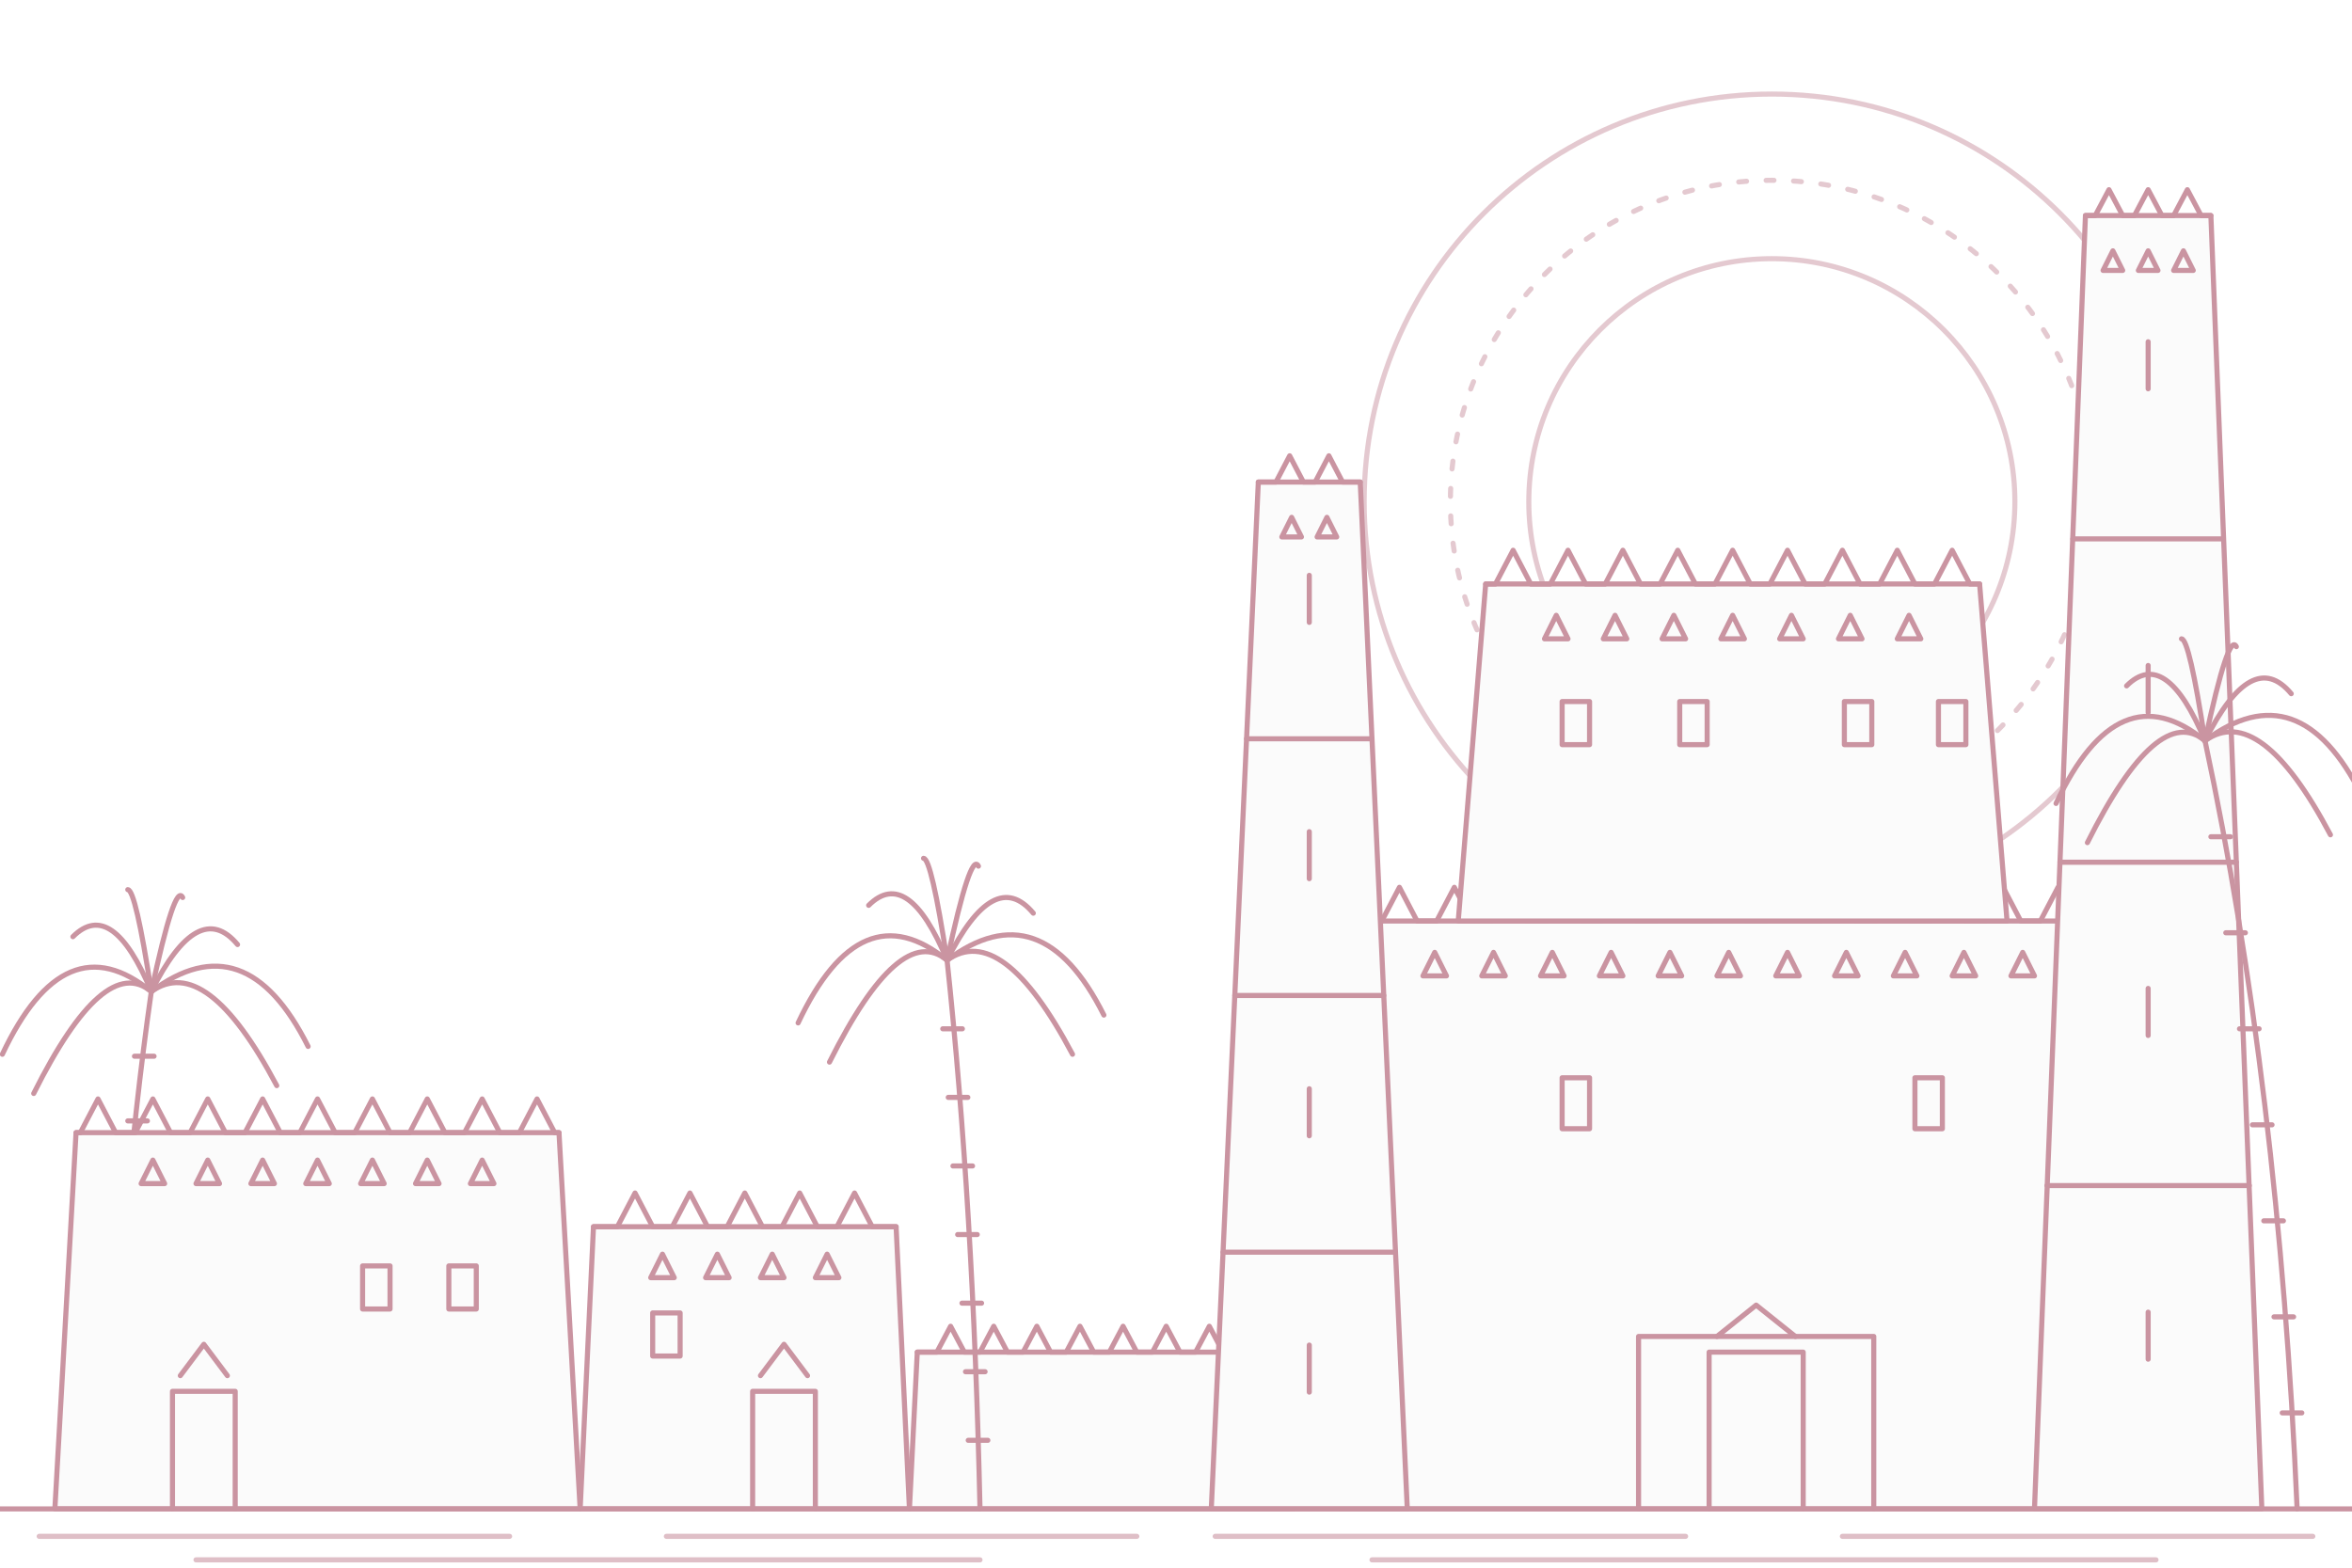
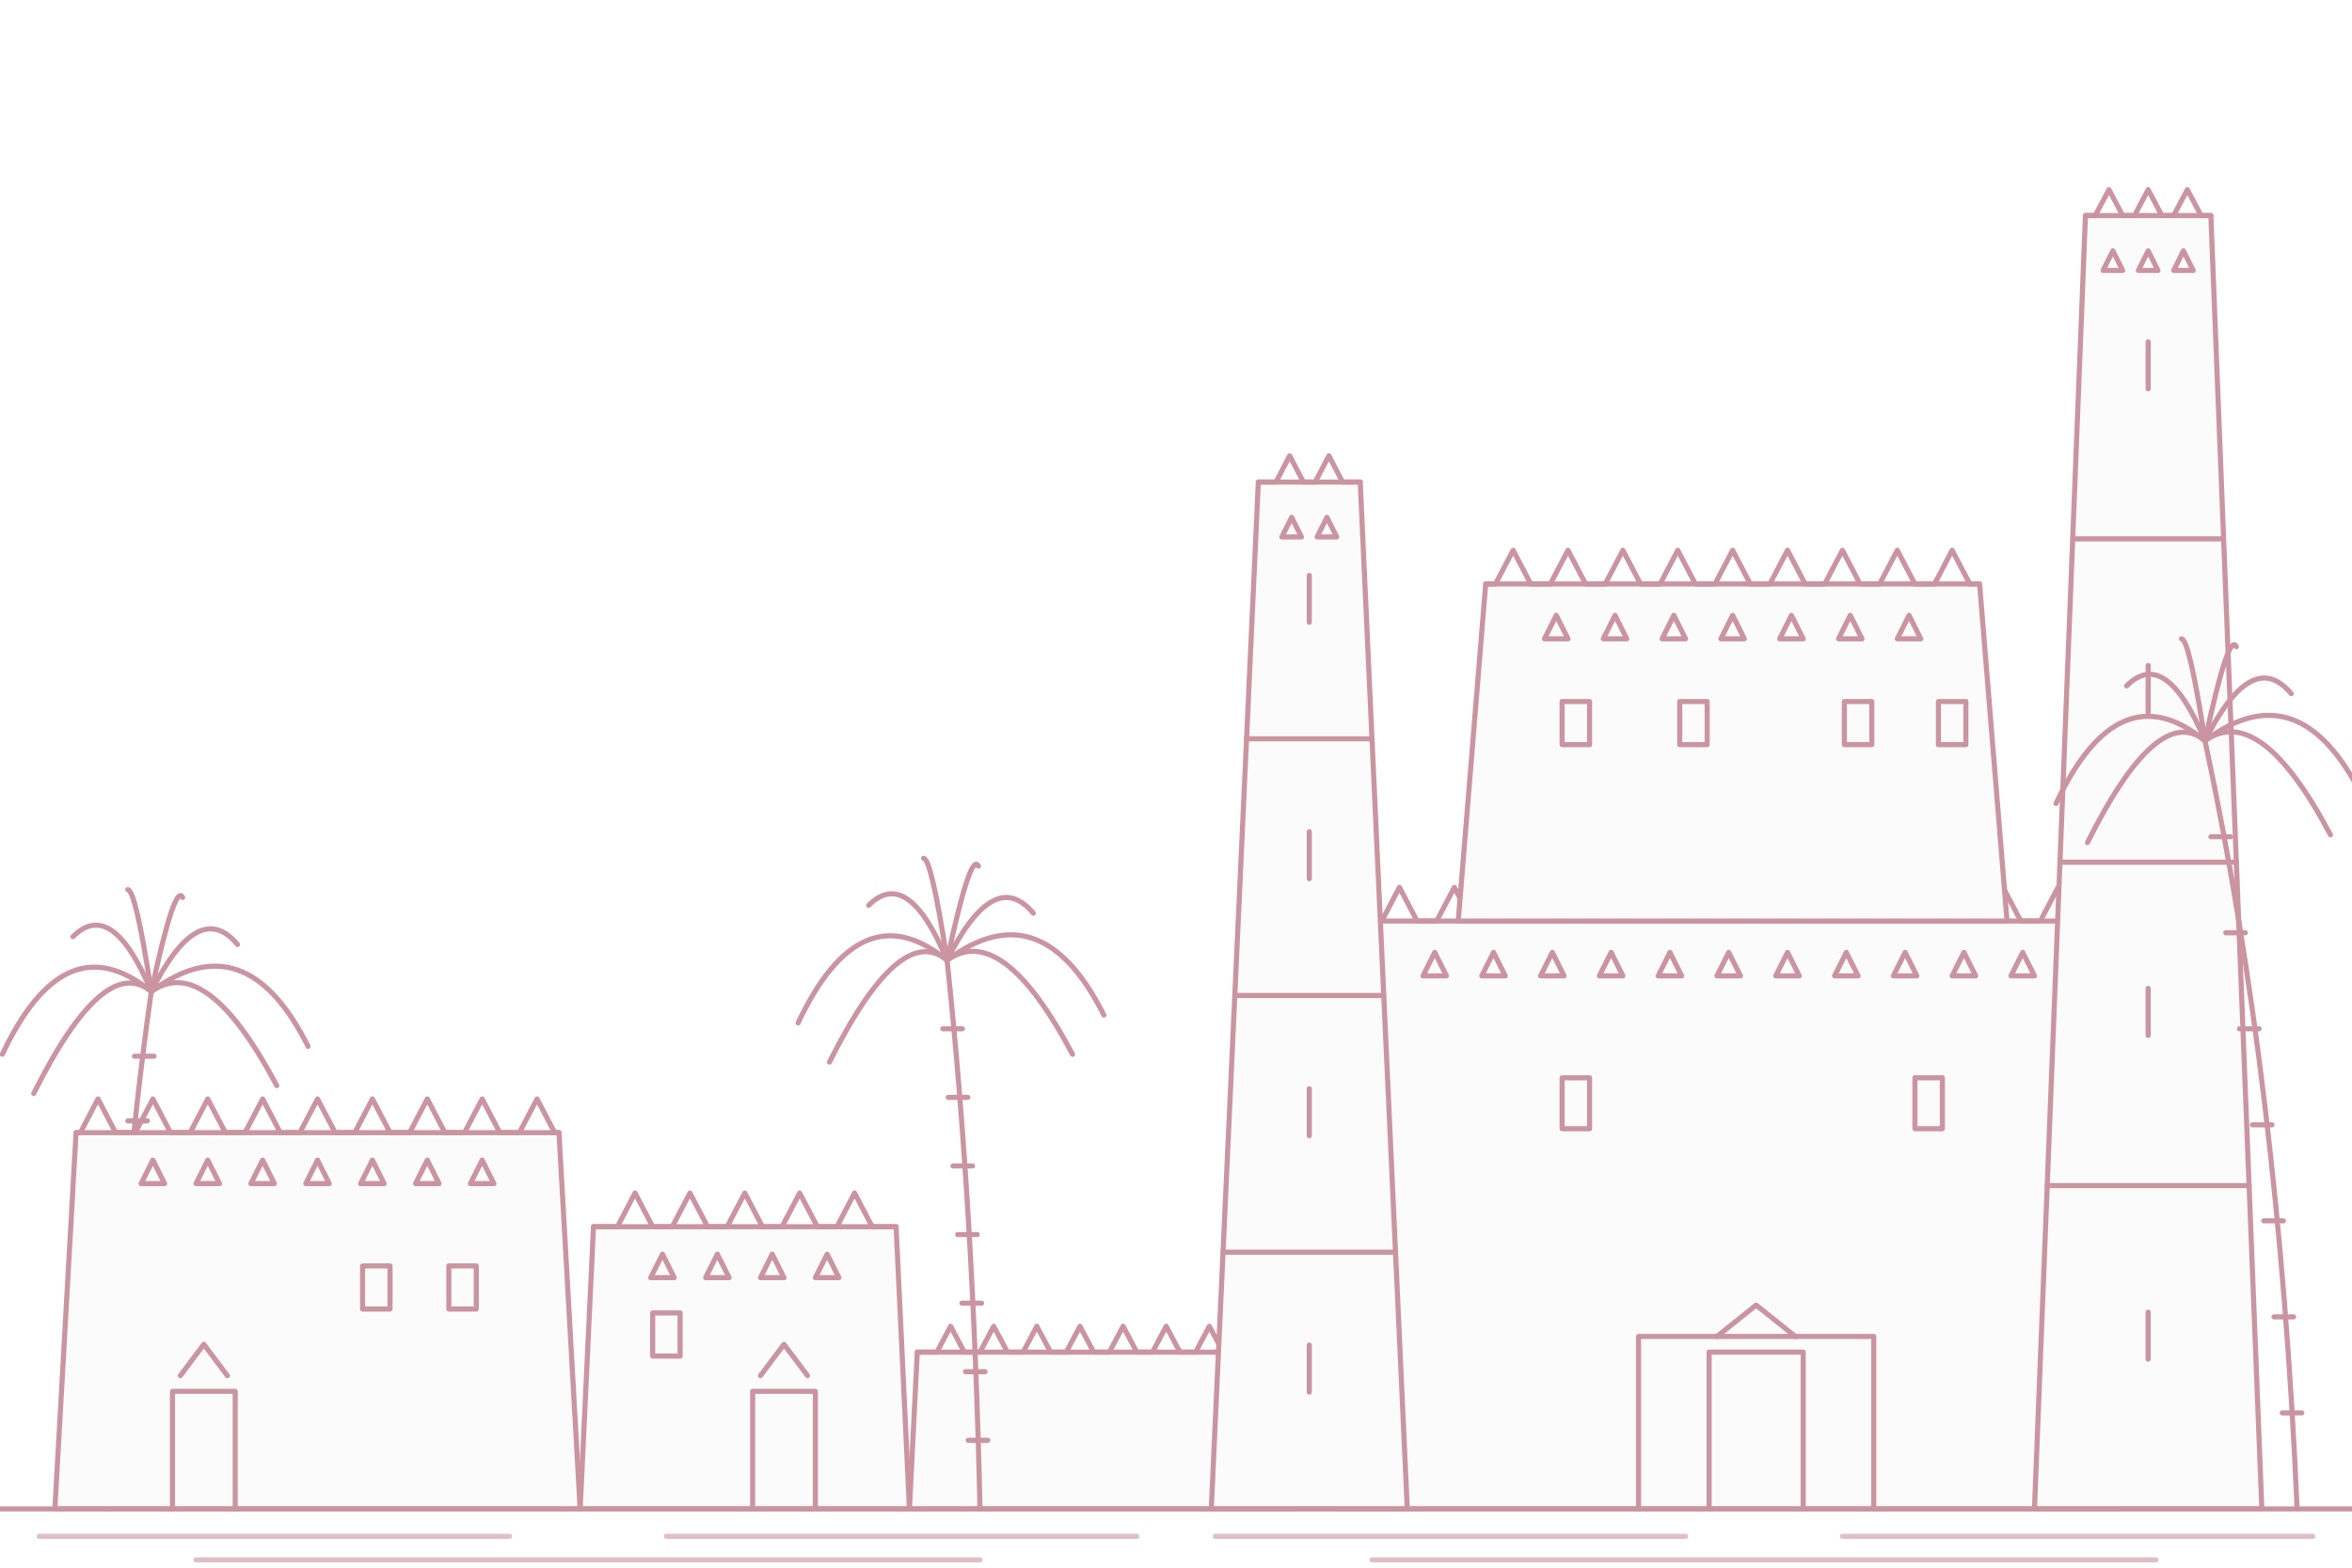
<svg xmlns="http://www.w3.org/2000/svg" viewBox="0 0 600 400" aria-hidden="true">
  <g stroke="#800020" stroke-width="1.3" stroke-linejoin="round" stroke-linecap="round" opacity=".42">
-     <g stroke-opacity=".5">
-       <circle cx="452" cy="128" r="104" fill="none" />
-       <circle cx="452" cy="128" r="82" fill="none" stroke-dasharray="2 5" />
-       <circle cx="452" cy="128" r="62" fill="none" />
-     </g>
    <path d="M28,385 Q30.1,312.4 38.6,253" fill="none" />
    <path d="M26.1,368.5 h5" fill="none" />
    <path d="M27,352 h5" fill="none" />
    <path d="M28.2,335.5 h5" fill="none" />
    <path d="M29.5,319 h5" fill="none" />
    <path d="M31,302.5 h5" fill="none" />
    <path d="M32.6,286 h5" fill="none" />
    <path d="M34.3,269.5 h5" fill="none" />
    <path d="M38.6,253 Q16.6,235 0.6,269" fill="none" />
    <path d="M38.6,253 Q26.6,243 8.6,279" fill="none" />
    <path d="M38.6,253 Q28.6,229 18.6,239" fill="none" />
    <path d="M38.6,253 Q34.6,227 32.6,227" fill="none" />
    <path d="M38.6,253 Q44.6,225 46.6,229" fill="none" />
    <path d="M38.6,253 Q50.6,229 60.6,241" fill="none" />
    <path d="M38.6,253 Q52.6,243 70.6,277" fill="none" />
    <path d="M38.6,253 Q62.6,235 78.6,267" fill="none" />
    <polygon points="14,385 148,385 142.6,289 19.4,289" fill="#f5f5f5" />
    <path d="M19.4,289 L20.5,289 L25,280.4 L29.5,289 L34.5,289 L39,280.4 L43.5,289 L48.5,289 L53,280.4 L57.5,289 L62.5,289 L67,280.4 L71.5,289 L76.5,289 L81,280.4 L85.5,289 L90.5,289 L95,280.4 L99.5,289 L104.5,289 L109,280.4 L113.5,289 L118.5,289 L123,280.4 L127.5,289 L132.5,289 L137,280.4 L141.5,289 L142.6,289" fill="none" />
    <path d="M36,302 L39,296 L42,302 Z" fill="none" />
    <path d="M50,302 L53,296 L56,302 Z" fill="none" />
    <path d="M64,302 L67,296 L70,302 Z" fill="none" />
    <path d="M78,302 L81,296 L84,302 Z" fill="none" />
    <path d="M92,302 L95,296 L98,302 Z" fill="none" />
    <path d="M106,302 L109,296 L112,302 Z" fill="none" />
    <path d="M120,302 L123,296 L126,302 Z" fill="none" />
    <path d="M44,385 V355 H60 V385" fill="none" />
    <path d="M46,351 L52,343 L58,351" fill="none" />
    <path d="M92.5,323 h7 v11 h-7 Z" fill="none" />
    <path d="M114.5,323 h7 v11 h-7 Z" fill="none" />
    <polygon points="148,385 232,385 228.6,313 151.4,313" fill="#f5f5f5" />
    <path d="M151.4,313 L157.5,313 L162,304.4 L166.5,313 L171.5,313 L176,304.4 L180.5,313 L185.5,313 L190,304.4 L194.5,313 L199.5,313 L204,304.4 L208.5,313 L213.5,313 L218,304.4 L222.5,313 L228.6,313" fill="none" />
    <path d="M166,326 L169,320 L172,326 Z" fill="none" />
    <path d="M180,326 L183,320 L186,326 Z" fill="none" />
    <path d="M194,326 L197,320 L200,326 Z" fill="none" />
    <path d="M208,326 L211,320 L214,326 Z" fill="none" />
    <path d="M192,385 V355 H208 V385" fill="none" />
    <path d="M194,351 L200,343 L206,351" fill="none" />
    <path d="M166.5,335 h7 v11 h-7 Z" fill="none" />
    <polygon points="232,385 330,385 328,345 234,345" fill="#f5f5f5" />
    <path d="M234,345 L239,345 L242.5,338.4 L246,345 L250,345 L253.5,338.4 L257,345 L261,345 L264.5,338.4 L268,345 L272,345 L275.5,338.4 L279,345 L283,345 L286.5,338.4 L290,345 L294,345 L297.5,338.4 L301,345 L305,345 L308.5,338.4 L312,345 L316,345 L319.5,338.4 L323,345 L328,345" fill="none" />
    <path d="M250,385 Q248.3,308 241.6,245" fill="none" />
    <path d="M247,367.5 h5" fill="none" />
    <path d="M246.3,350 h5" fill="none" />
    <path d="M245.4,332.5 h5" fill="none" />
    <path d="M244.3,315 h5" fill="none" />
    <path d="M243.1,297.5 h5" fill="none" />
    <path d="M241.9,280 h5" fill="none" />
    <path d="M240.5,262.5 h5" fill="none" />
    <path d="M241.6,245 Q219.6,227 203.6,261" fill="none" />
    <path d="M241.6,245 Q229.6,235 211.6,271" fill="none" />
    <path d="M241.6,245 Q231.6,221 221.6,231" fill="none" />
    <path d="M241.6,245 Q237.6,219 235.6,219" fill="none" />
    <path d="M241.6,245 Q247.6,217 249.6,221" fill="none" />
    <path d="M241.6,245 Q253.6,221 263.6,233" fill="none" />
    <path d="M241.6,245 Q255.6,235 273.6,269" fill="none" />
    <path d="M241.6,245 Q265.6,227 281.6,259" fill="none" />
    <polygon points="342,385 540,385 534.1,235 347.9,235" fill="#f5f5f5" />
    <path d="M347.9,235 L352.5,235 L357,226.4 L361.5,235 L366.5,235 L371,226.4 L375.5,235 L380.5,235 L385,226.4 L389.5,235 L394.5,235 L399,226.4 L403.5,235 L408.5,235 L413,226.4 L417.5,235 L422.5,235 L427,226.4 L431.5,235 L436.5,235 L441,226.4 L445.5,235 L450.5,235 L455,226.4 L459.5,235 L464.5,235 L469,226.4 L473.5,235 L478.5,235 L483,226.4 L487.5,235 L492.5,235 L497,226.4 L501.5,235 L506.5,235 L511,226.4 L515.5,235 L520.5,235 L525,226.4 L529.5,235 L534.1,235" fill="none" />
    <path d="M363,249 L366,243 L369,249 Z" fill="none" />
    <path d="M378,249 L381,243 L384,249 Z" fill="none" />
    <path d="M393,249 L396,243 L399,249 Z" fill="none" />
    <path d="M408,249 L411,243 L414,249 Z" fill="none" />
    <path d="M423,249 L426,243 L429,249 Z" fill="none" />
    <path d="M438,249 L441,243 L444,249 Z" fill="none" />
    <path d="M453,249 L456,243 L459,249 Z" fill="none" />
    <path d="M468,249 L471,243 L474,249 Z" fill="none" />
    <path d="M483,249 L486,243 L489,249 Z" fill="none" />
    <path d="M498,249 L501,243 L504,249 Z" fill="none" />
    <path d="M513,249 L516,243 L519,249 Z" fill="none" />
    <polygon points="372,235 512,235 505,149 379,149" fill="#f5f5f5" />
    <path d="M379,149 L381.5,149 L386,140.4 L390.5,149 L395.5,149 L400,140.4 L404.5,149 L409.5,149 L414,140.4 L418.5,149 L423.5,149 L428,140.4 L432.5,149 L437.5,149 L442,140.4 L446.5,149 L451.5,149 L456,140.4 L460.5,149 L465.5,149 L470,140.4 L474.5,149 L479.5,149 L484,140.4 L488.5,149 L493.5,149 L498,140.4 L502.5,149 L505,149" fill="none" />
    <path d="M394,163 L397,157 L400,163 Z" fill="none" />
    <path d="M409,163 L412,157 L415,163 Z" fill="none" />
    <path d="M424,163 L427,157 L430,163 Z" fill="none" />
    <path d="M439,163 L442,157 L445,163 Z" fill="none" />
    <path d="M454,163 L457,157 L460,163 Z" fill="none" />
    <path d="M469,163 L472,157 L475,163 Z" fill="none" />
    <path d="M484,163 L487,157 L490,163 Z" fill="none" />
    <path d="M398.5,179 h7 v11 h-7 Z" fill="none" />
    <path d="M428.5,179 h7 v11 h-7 Z" fill="none" />
    <path d="M470.5,179 h7 v11 h-7 Z" fill="none" />
    <path d="M494.5,179 h7 v11 h-7 Z" fill="none" />
    <path d="M398.5,275 h7 v13 h-7 Z" fill="none" />
    <path d="M488.5,275 h7 v13 h-7 Z" fill="none" />
    <path d="M418,385 V341 H478 V385" fill="none" />
    <path d="M436,385 V345 H460 V385" fill="none" />
    <path d="M438,341 L448,333 L458,341" fill="none" />
    <polygon points="309,385 359,385 347,123 321,123" fill="#f5f5f5" />
    <path d="M321,123 L325.5,123 L329,116.3 L332.5,123 L335.5,123 L339,116.3 L342.5,123 L347,123" fill="none" />
    <path d="M312,319.5 H356" fill="none" />
    <path d="M315,254 H353" fill="none" />
    <path d="M318,188.5 H350" fill="none" />
    <path d="M334,343.2 V355.2" fill="none" />
    <path d="M334,277.8 V289.8" fill="none" />
    <path d="M334,212.2 V224.2" fill="none" />
    <path d="M334,146.8 V158.8" fill="none" />
    <path d="M327,137 L329.5,132 L332,137 Z" fill="none" />
    <path d="M336,137 L338.5,132 L341,137 Z" fill="none" />
    <polygon points="519,385 577,385 564,55 532,55" fill="#f5f5f5" />
    <path d="M532,55 L534.5,55 L538,48.4 L541.5,55 L544.5,55 L548,48.4 L551.5,55 L554.5,55 L558,48.4 L561.5,55 L564,55" fill="none" />
    <path d="M522.2,302.5 H573.8" fill="none" />
    <path d="M525.5,220 H570.5" fill="none" />
    <path d="M528.8,137.5 H567.2" fill="none" />
    <path d="M548,334.8 V346.8" fill="none" />
    <path d="M548,252.2 V264.2" fill="none" />
    <path d="M548,169.8 V181.8" fill="none" />
    <path d="M548,87.2 V99.2" fill="none" />
    <path d="M536.5,69 L539,64 L541.5,69 Z" fill="none" />
    <path d="M545.5,69 L548,64 L550.5,69 Z" fill="none" />
    <path d="M554.5,69 L557,64 L559.5,69 Z" fill="none" />
    <path d="M586,385 Q581.3,277.2 562.5,189" fill="none" />
    <path d="M582.2,360.5 h5" fill="none" />
    <path d="M580.1,336 h5" fill="none" />
    <path d="M577.5,311.5 h5" fill="none" />
    <path d="M574.6,287 h5" fill="none" />
    <path d="M571.3,262.5 h5" fill="none" />
    <path d="M567.8,238 h5" fill="none" />
    <path d="M564,213.5 h5" fill="none" />
    <path d="M562.5,189 Q540.5,171 524.5,205" fill="none" />
    <path d="M562.5,189 Q550.5,179 532.5,215" fill="none" />
    <path d="M562.5,189 Q552.5,165 542.5,175" fill="none" />
    <path d="M562.5,189 Q558.5,163 556.5,163" fill="none" />
    <path d="M562.5,189 Q568.5,161 570.5,165" fill="none" />
    <path d="M562.5,189 Q574.5,165 584.5,177" fill="none" />
    <path d="M562.5,189 Q576.5,179 594.5,213" fill="none" />
    <path d="M562.5,189 Q586.5,171 602.5,203" fill="none" />
    <path d="M0,385 H600" fill="none" />
    <path d="M10,392 H130" fill="none" stroke-opacity=".6" />
    <path d="M170,392 H290" fill="none" stroke-opacity=".6" />
    <path d="M310,392 H430" fill="none" stroke-opacity=".6" />
    <path d="M470,392 H590" fill="none" stroke-opacity=".6" />
    <path d="M50,398 H250" fill="none" stroke-opacity=".6" />
    <path d="M350,398 H550" fill="none" stroke-opacity=".6" />
  </g>
</svg>
